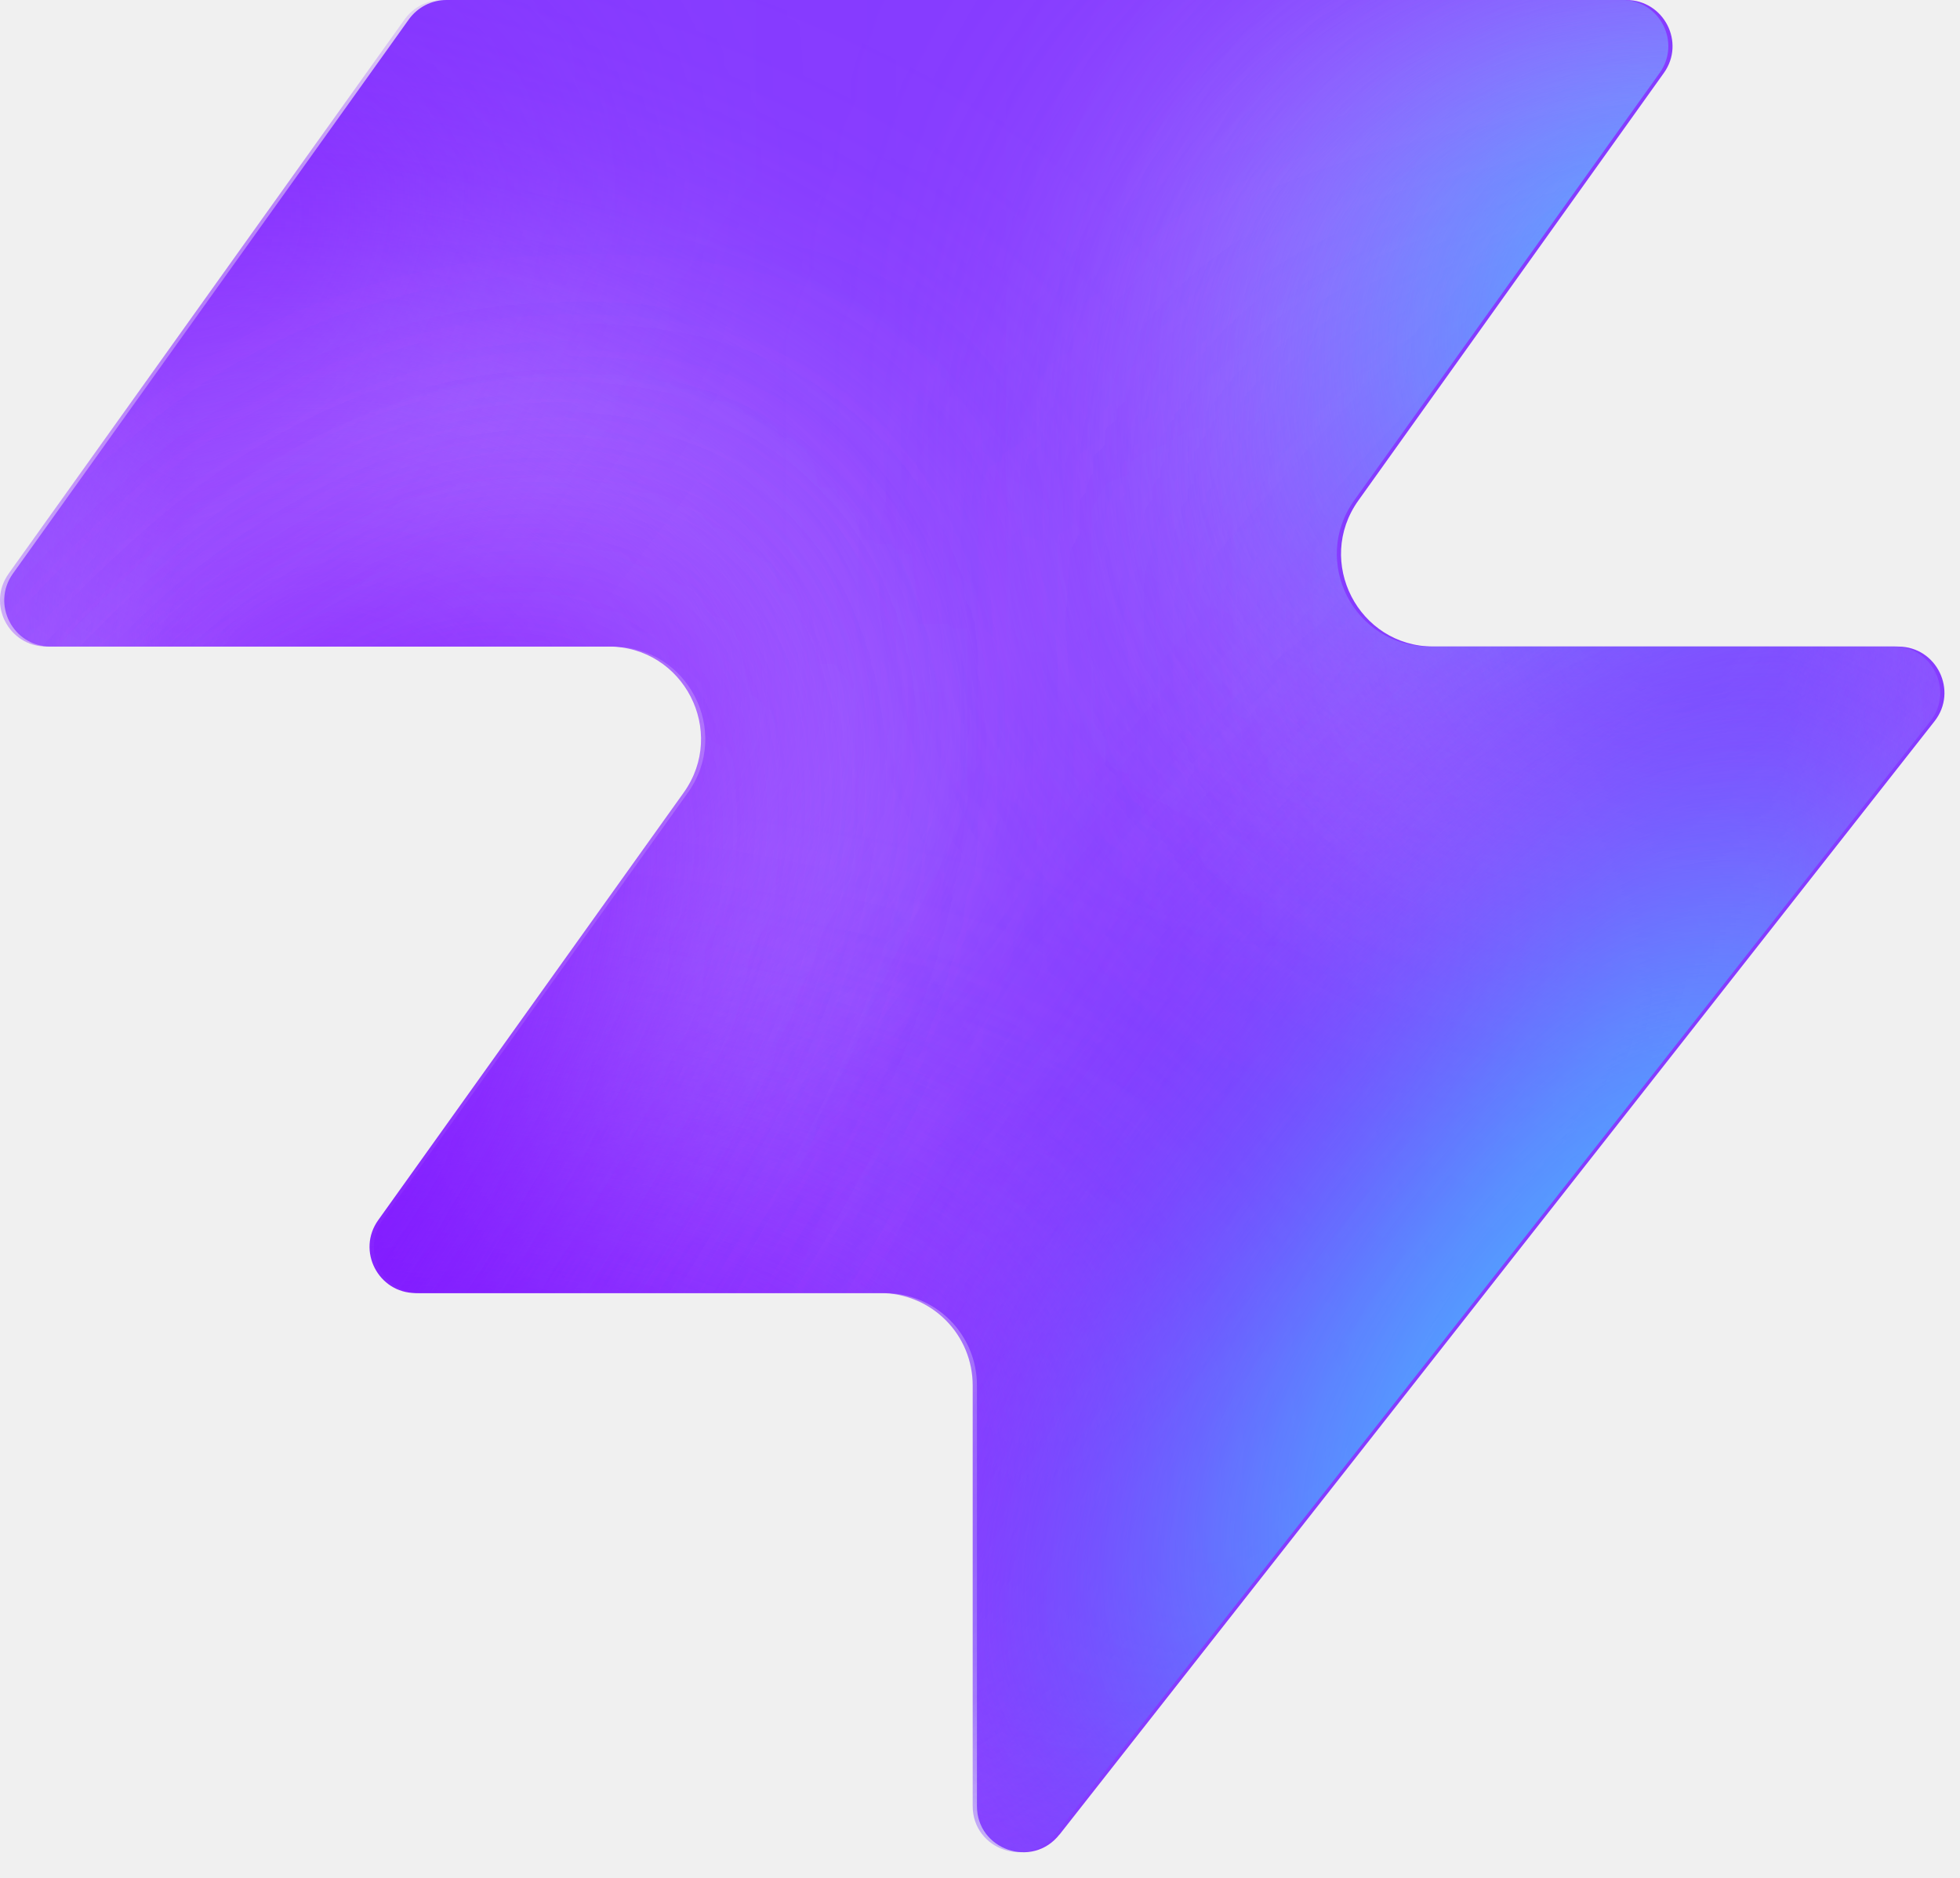
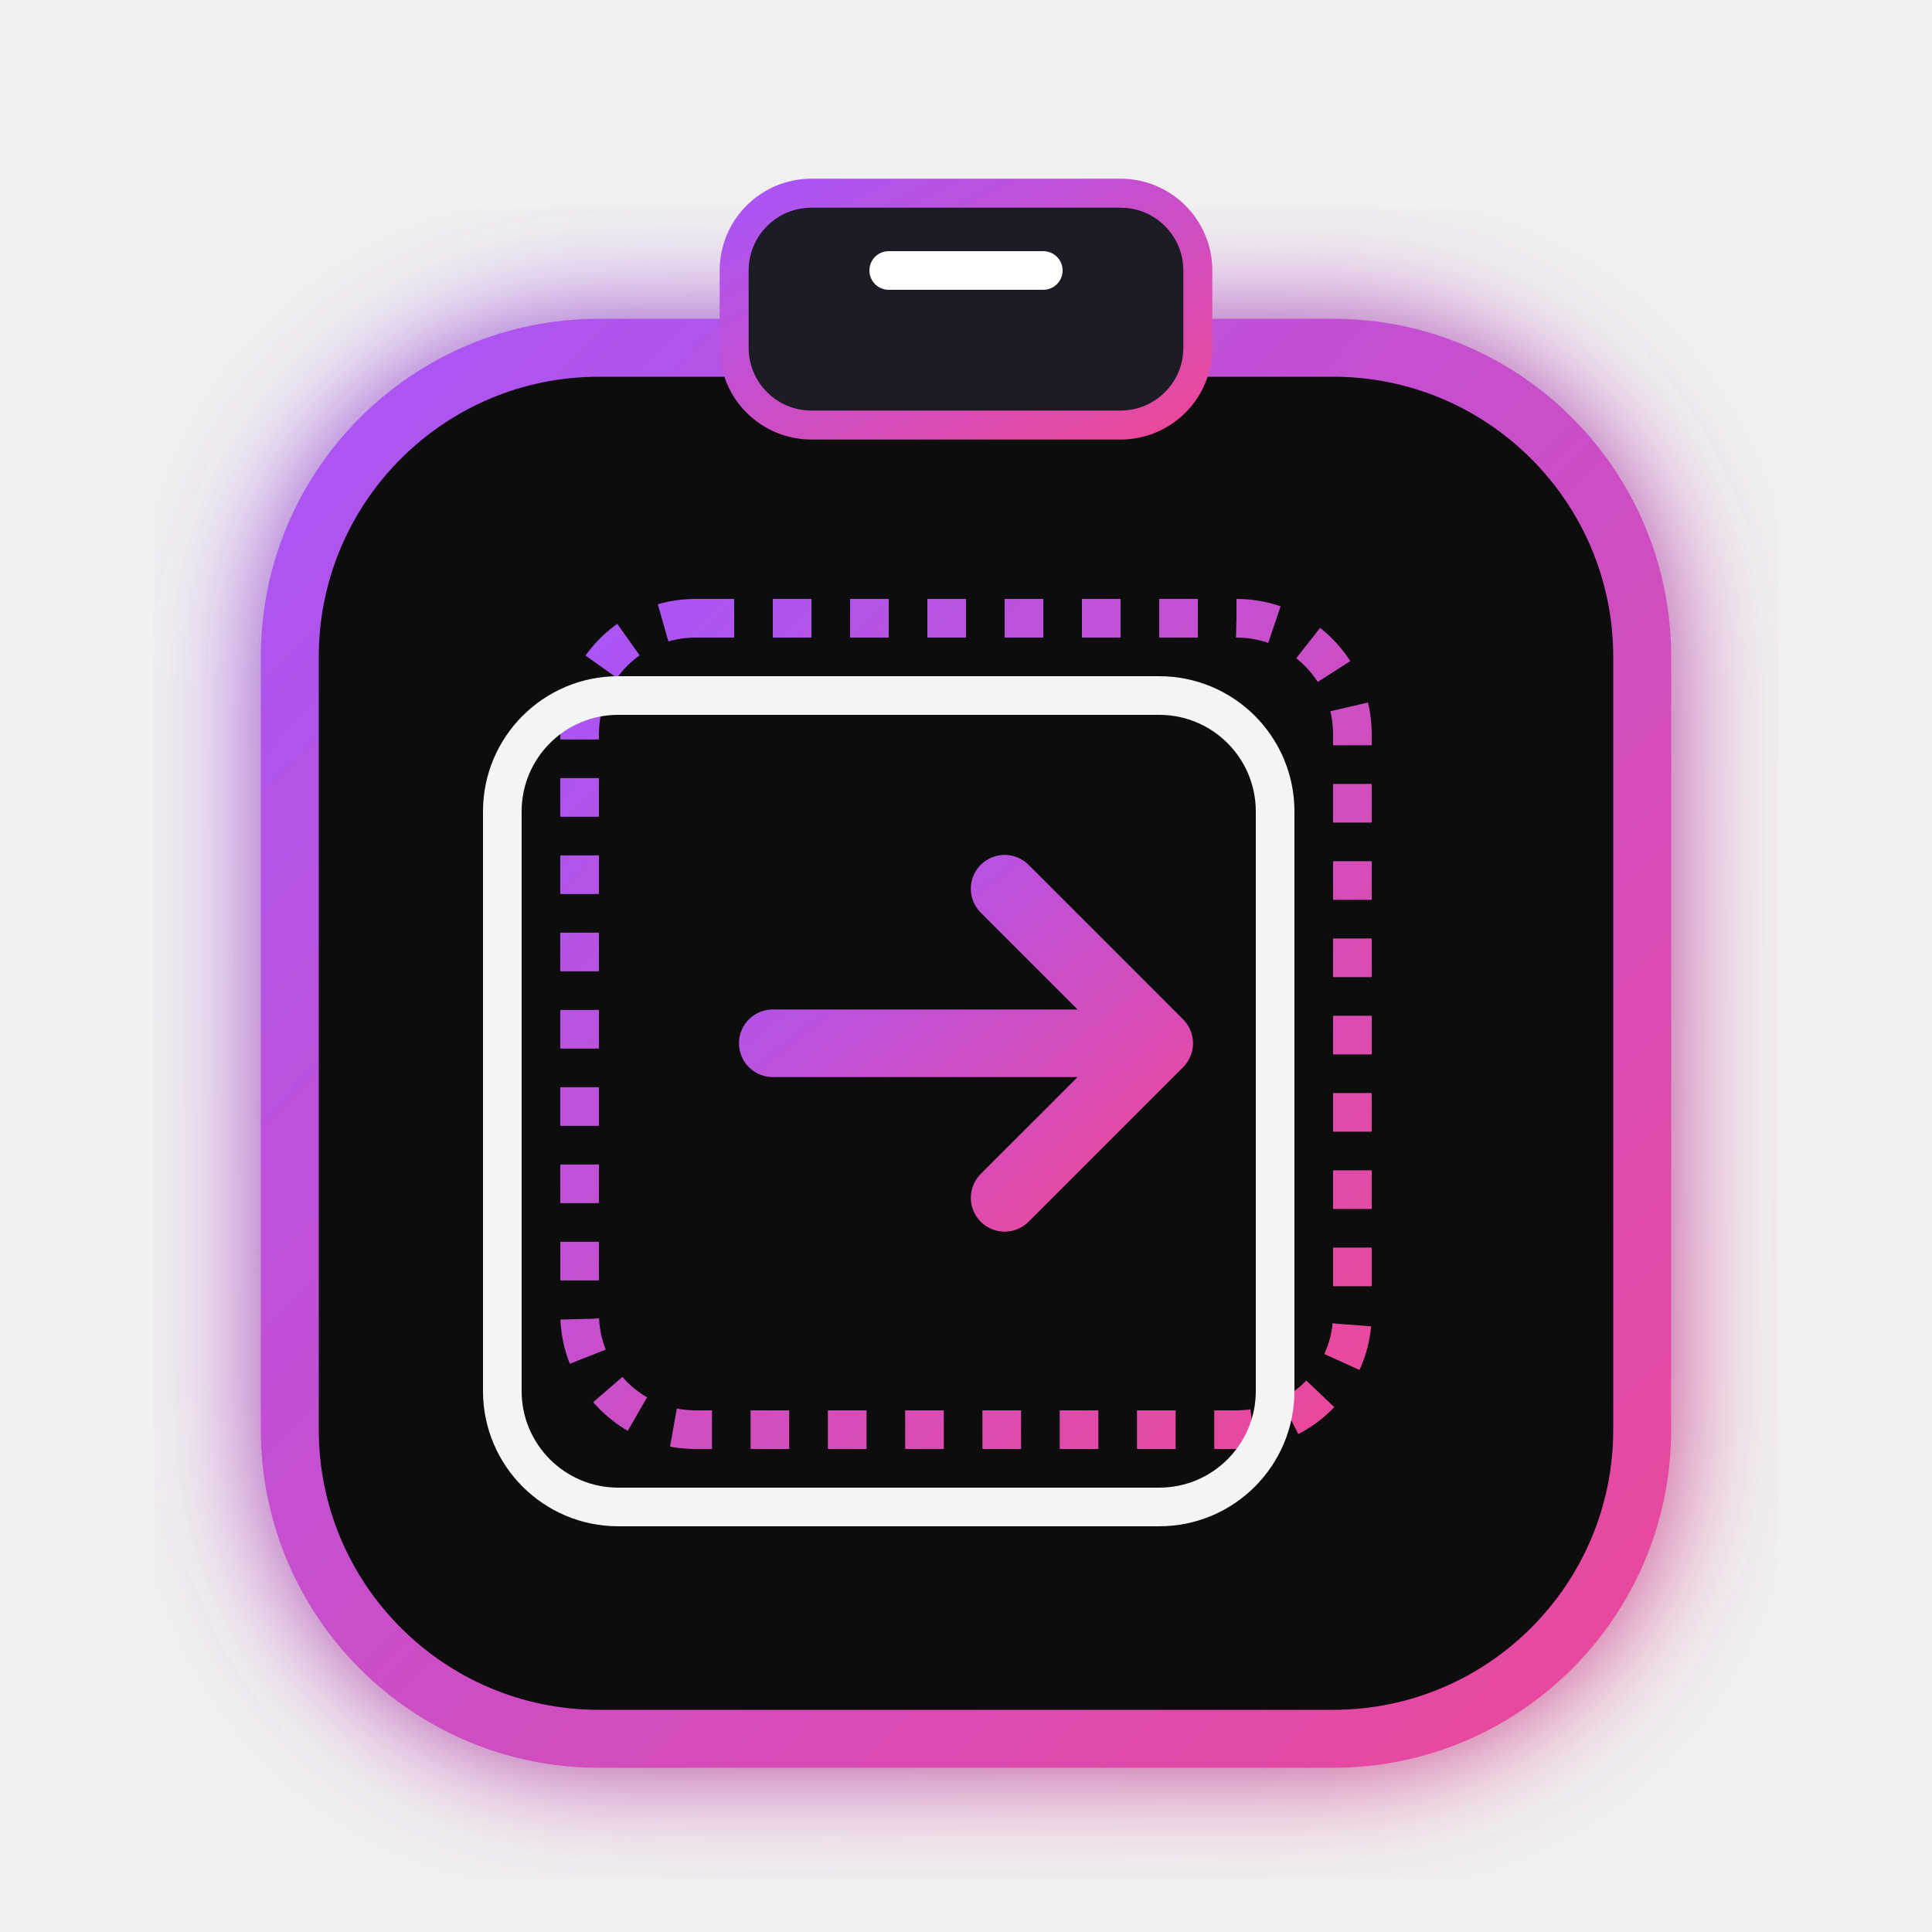
- <svg xmlns="http://www.w3.org/2000/svg" width="48" height="46" fill="none" viewBox="0 0 48 46">
-   <path fill="#863bff" d="M25.946 44.938c-.664.845-2.021.375-2.021-.698V33.937a2.26 2.26 0 0 0-2.262-2.262H10.287c-.92 0-1.456-1.04-.92-1.788l7.48-10.471c1.07-1.497 0-3.578-1.842-3.578H1.237c-.92 0-1.456-1.04-.92-1.788L10.013.474c.214-.297.556-.474.92-.474h28.894c.92 0 1.456 1.04.92 1.788l-7.48 10.471c-1.07 1.498 0 3.579 1.842 3.579h11.377c.943 0 1.473 1.088.89 1.83L25.947 44.94z" style="fill:#863bff;fill:color(display-p3 .525 .23 1);fill-opacity:1" />
-   <mask id="a" width="48" height="46" x="0" y="0" maskUnits="userSpaceOnUse" style="mask-type:alpha">
-     <path fill="#000" d="M25.842 44.938c-.664.844-2.021.375-2.021-.698V33.937a2.26 2.26 0 0 0-2.262-2.262H10.183c-.92 0-1.456-1.04-.92-1.788l7.48-10.471c1.07-1.498 0-3.579-1.842-3.579H1.133c-.92 0-1.456-1.04-.92-1.787L9.91.473c.214-.297.556-.474.92-.474h28.894c.92 0 1.456 1.04.92 1.788l-7.48 10.471c-1.07 1.498 0 3.578 1.842 3.578h11.377c.943 0 1.473 1.088.89 1.832L25.843 44.94z" style="fill:#000;fill-opacity:1" />
-   </mask>
-   <g mask="url(#a)">
-     <g filter="url(#b)">
-       <ellipse cx="5.508" cy="14.704" fill="#ede6ff" rx="5.508" ry="14.704" style="fill:#ede6ff;fill:color(display-p3 .927 .903 1);fill-opacity:1" transform="matrix(.00324 1 1 -.00324 -4.47 31.516)" />
-     </g>
-     <g filter="url(#c)">
-       <ellipse cx="10.399" cy="29.851" fill="#ede6ff" rx="10.399" ry="29.851" style="fill:#ede6ff;fill:color(display-p3 .927 .903 1);fill-opacity:1" transform="matrix(.00324 1 1 -.00324 -39.328 7.883)" />
-     </g>
-     <g filter="url(#d)">
-       <ellipse cx="5.508" cy="30.487" fill="#7e14ff" rx="5.508" ry="30.487" style="fill:#7e14ff;fill:color(display-p3 .492 .077 1);fill-opacity:1" transform="rotate(89.814 -25.913 -14.639)scale(1 -1)" />
-     </g>
-     <g filter="url(#e)">
-       <ellipse cx="5.508" cy="30.599" fill="#7e14ff" rx="5.508" ry="30.599" style="fill:#7e14ff;fill:color(display-p3 .492 .077 1);fill-opacity:1" transform="rotate(89.814 -32.644 -3.334)scale(1 -1)" />
-     </g>
-     <g filter="url(#f)">
-       <ellipse cx="5.508" cy="30.599" fill="#7e14ff" rx="5.508" ry="30.599" style="fill:#7e14ff;fill:color(display-p3 .492 .077 1);fill-opacity:1" transform="matrix(.00324 1 1 -.00324 -34.34 30.47)" />
-     </g>
-     <g filter="url(#g)">
-       <ellipse cx="14.072" cy="22.078" fill="#ede6ff" rx="14.072" ry="22.078" style="fill:#ede6ff;fill:color(display-p3 .927 .903 1);fill-opacity:1" transform="rotate(93.35 24.506 48.493)scale(-1 1)" />
-     </g>
-     <g filter="url(#h)">
-       <ellipse cx="3.47" cy="21.501" fill="#7e14ff" rx="3.47" ry="21.501" style="fill:#7e14ff;fill:color(display-p3 .492 .077 1);fill-opacity:1" transform="rotate(89.009 28.708 47.59)scale(-1 1)" />
-     </g>
-     <g filter="url(#i)">
-       <ellipse cx="3.47" cy="21.501" fill="#7e14ff" rx="3.47" ry="21.501" style="fill:#7e14ff;fill:color(display-p3 .492 .077 1);fill-opacity:1" transform="rotate(89.009 28.708 47.59)scale(-1 1)" />
-     </g>
-     <g filter="url(#j)">
-       <ellipse cx=".387" cy="8.972" fill="#7e14ff" rx="4.407" ry="29.108" style="fill:#7e14ff;fill:color(display-p3 .492 .077 1);fill-opacity:1" transform="rotate(39.51 .387 8.972)" />
-     </g>
-     <g filter="url(#k)">
-       <ellipse cx="47.523" cy="-6.092" fill="#7e14ff" rx="4.407" ry="29.108" style="fill:#7e14ff;fill:color(display-p3 .492 .077 1);fill-opacity:1" transform="rotate(37.892 47.523 -6.092)" />
-     </g>
-     <g filter="url(#l)">
-       <ellipse cx="41.412" cy="6.333" fill="#47bfff" rx="5.971" ry="9.665" style="fill:#47bfff;fill:color(display-p3 .28 .748 1);fill-opacity:1" transform="rotate(37.892 41.412 6.333)" />
-     </g>
-     <g filter="url(#m)">
-       <ellipse cx="-1.879" cy="38.332" fill="#7e14ff" rx="4.407" ry="29.108" style="fill:#7e14ff;fill:color(display-p3 .492 .077 1);fill-opacity:1" transform="rotate(37.892 -1.88 38.332)" />
-     </g>
-     <g filter="url(#n)">
-       <ellipse cx="-1.879" cy="38.332" fill="#7e14ff" rx="4.407" ry="29.108" style="fill:#7e14ff;fill:color(display-p3 .492 .077 1);fill-opacity:1" transform="rotate(37.892 -1.88 38.332)" />
-     </g>
-     <g filter="url(#o)">
-       <ellipse cx="35.651" cy="29.907" fill="#7e14ff" rx="4.407" ry="29.108" style="fill:#7e14ff;fill:color(display-p3 .492 .077 1);fill-opacity:1" transform="rotate(37.892 35.651 29.907)" />
-     </g>
-     <g filter="url(#p)">
-       <ellipse cx="38.418" cy="32.4" fill="#47bfff" rx="5.971" ry="15.297" style="fill:#47bfff;fill:color(display-p3 .28 .748 1);fill-opacity:1" transform="rotate(37.892 38.418 32.4)" />
-     </g>
-   </g>
+ <svg xmlns="http://www.w3.org/2000/svg" viewBox="0 0 100 100">
  <defs>
-     <filter id="b" width="60.045" height="41.654" x="-19.77" y="16.149" color-interpolation-filters="sRGB" filterUnits="userSpaceOnUse">
-       <feFlood flood-opacity="0" result="BackgroundImageFix" />
-       <feBlend in="SourceGraphic" in2="BackgroundImageFix" result="shape" />
-       <feGaussianBlur result="effect1_foregroundBlur_2002_17158" stdDeviation="7.659" />
-     </filter>
-     <filter id="c" width="90.34" height="51.437" x="-54.613" y="-7.533" color-interpolation-filters="sRGB" filterUnits="userSpaceOnUse">
-       <feFlood flood-opacity="0" result="BackgroundImageFix" />
-       <feBlend in="SourceGraphic" in2="BackgroundImageFix" result="shape" />
-       <feGaussianBlur result="effect1_foregroundBlur_2002_17158" stdDeviation="7.659" />
-     </filter>
-     <filter id="d" width="79.355" height="29.4" x="-49.64" y="2.03" color-interpolation-filters="sRGB" filterUnits="userSpaceOnUse">
-       <feFlood flood-opacity="0" result="BackgroundImageFix" />
-       <feBlend in="SourceGraphic" in2="BackgroundImageFix" result="shape" />
-       <feGaussianBlur result="effect1_foregroundBlur_2002_17158" stdDeviation="4.596" />
-     </filter>
-     <filter id="e" width="79.579" height="29.4" x="-45.045" y="20.029" color-interpolation-filters="sRGB" filterUnits="userSpaceOnUse">
-       <feFlood flood-opacity="0" result="BackgroundImageFix" />
-       <feBlend in="SourceGraphic" in2="BackgroundImageFix" result="shape" />
-       <feGaussianBlur result="effect1_foregroundBlur_2002_17158" stdDeviation="4.596" />
-     </filter>
-     <filter id="f" width="79.579" height="29.4" x="-43.513" y="21.178" color-interpolation-filters="sRGB" filterUnits="userSpaceOnUse">
-       <feFlood flood-opacity="0" result="BackgroundImageFix" />
-       <feBlend in="SourceGraphic" in2="BackgroundImageFix" result="shape" />
-       <feGaussianBlur result="effect1_foregroundBlur_2002_17158" stdDeviation="4.596" />
-     </filter>
-     <filter id="g" width="74.749" height="58.852" x="15.756" y="-17.901" color-interpolation-filters="sRGB" filterUnits="userSpaceOnUse">
-       <feFlood flood-opacity="0" result="BackgroundImageFix" />
-       <feBlend in="SourceGraphic" in2="BackgroundImageFix" result="shape" />
-       <feGaussianBlur result="effect1_foregroundBlur_2002_17158" stdDeviation="7.659" />
-     </filter>
-     <filter id="h" width="61.377" height="25.362" x="23.548" y="2.284" color-interpolation-filters="sRGB" filterUnits="userSpaceOnUse">
-       <feFlood flood-opacity="0" result="BackgroundImageFix" />
-       <feBlend in="SourceGraphic" in2="BackgroundImageFix" result="shape" />
-       <feGaussianBlur result="effect1_foregroundBlur_2002_17158" stdDeviation="4.596" />
-     </filter>
-     <filter id="i" width="61.377" height="25.362" x="23.548" y="2.284" color-interpolation-filters="sRGB" filterUnits="userSpaceOnUse">
-       <feFlood flood-opacity="0" result="BackgroundImageFix" />
-       <feBlend in="SourceGraphic" in2="BackgroundImageFix" result="shape" />
-       <feGaussianBlur result="effect1_foregroundBlur_2002_17158" stdDeviation="4.596" />
-     </filter>
-     <filter id="j" width="56.045" height="63.649" x="-27.636" y="-22.853" color-interpolation-filters="sRGB" filterUnits="userSpaceOnUse">
-       <feFlood flood-opacity="0" result="BackgroundImageFix" />
-       <feBlend in="SourceGraphic" in2="BackgroundImageFix" result="shape" />
-       <feGaussianBlur result="effect1_foregroundBlur_2002_17158" stdDeviation="4.596" />
-     </filter>
-     <filter id="k" width="54.814" height="64.646" x="20.116" y="-38.415" color-interpolation-filters="sRGB" filterUnits="userSpaceOnUse">
-       <feFlood flood-opacity="0" result="BackgroundImageFix" />
-       <feBlend in="SourceGraphic" in2="BackgroundImageFix" result="shape" />
-       <feGaussianBlur result="effect1_foregroundBlur_2002_17158" stdDeviation="4.596" />
-     </filter>
-     <filter id="l" width="33.541" height="35.313" x="24.641" y="-11.323" color-interpolation-filters="sRGB" filterUnits="userSpaceOnUse">
-       <feFlood flood-opacity="0" result="BackgroundImageFix" />
-       <feBlend in="SourceGraphic" in2="BackgroundImageFix" result="shape" />
-       <feGaussianBlur result="effect1_foregroundBlur_2002_17158" stdDeviation="4.596" />
-     </filter>
-     <filter id="m" width="54.814" height="64.646" x="-29.286" y="6.009" color-interpolation-filters="sRGB" filterUnits="userSpaceOnUse">
-       <feFlood flood-opacity="0" result="BackgroundImageFix" />
-       <feBlend in="SourceGraphic" in2="BackgroundImageFix" result="shape" />
-       <feGaussianBlur result="effect1_foregroundBlur_2002_17158" stdDeviation="4.596" />
-     </filter>
-     <filter id="n" width="54.814" height="64.646" x="-29.286" y="6.009" color-interpolation-filters="sRGB" filterUnits="userSpaceOnUse">
-       <feFlood flood-opacity="0" result="BackgroundImageFix" />
-       <feBlend in="SourceGraphic" in2="BackgroundImageFix" result="shape" />
-       <feGaussianBlur result="effect1_foregroundBlur_2002_17158" stdDeviation="4.596" />
-     </filter>
-     <filter id="o" width="54.814" height="64.646" x="8.244" y="-2.416" color-interpolation-filters="sRGB" filterUnits="userSpaceOnUse">
-       <feFlood flood-opacity="0" result="BackgroundImageFix" />
-       <feBlend in="SourceGraphic" in2="BackgroundImageFix" result="shape" />
-       <feGaussianBlur result="effect1_foregroundBlur_2002_17158" stdDeviation="4.596" />
-     </filter>
-     <filter id="p" width="39.409" height="43.623" x="18.713" y="10.588" color-interpolation-filters="sRGB" filterUnits="userSpaceOnUse">
-       <feFlood flood-opacity="0" result="BackgroundImageFix" />
-       <feBlend in="SourceGraphic" in2="BackgroundImageFix" result="shape" />
-       <feGaussianBlur result="effect1_foregroundBlur_2002_17158" stdDeviation="4.596" />
+     <linearGradient id="neonGrad" x1="0%" y1="0%" x2="100%" y2="100%">
+       <stop offset="0%" stop-color="#a855f7" />
+       <stop offset="100%" stop-color="#ec4899" />
+     </linearGradient>
+     <filter id="neonGlow">
+       <feGaussianBlur stdDeviation="3" result="blur" />
+       <feComposite in="SourceGraphic" in2="blur" operator="over" />
    </filter>
  </defs>
+   <rect x="15" y="18" width="70" height="72" rx="16" fill="#08090f" stroke="url(#neonGrad)" stroke-width="3" filter="url(#neonGlow)" />
+   <rect x="38" y="10" width="24" height="12" rx="4" fill="#1b1c24" stroke="url(#neonGrad)" stroke-width="1.5" />
+   <path d="M46,14 L54,14" stroke="#ffffff" stroke-width="2" stroke-linecap="round" />
+   <rect x="30" y="32" width="40" height="42" rx="6" fill="none" stroke="url(#neonGrad)" stroke-width="2" stroke-dasharray="2 2" />
+   <rect x="26" y="36" width="40" height="42" rx="6" fill="none" stroke="#f3f4f6" stroke-width="2" />
+   <path d="M40,54 L60,54 M52,46 L60,54 L52,62" fill="none" stroke="url(#neonGrad)" stroke-width="3.5" stroke-linecap="round" stroke-linejoin="round" />
</svg>
